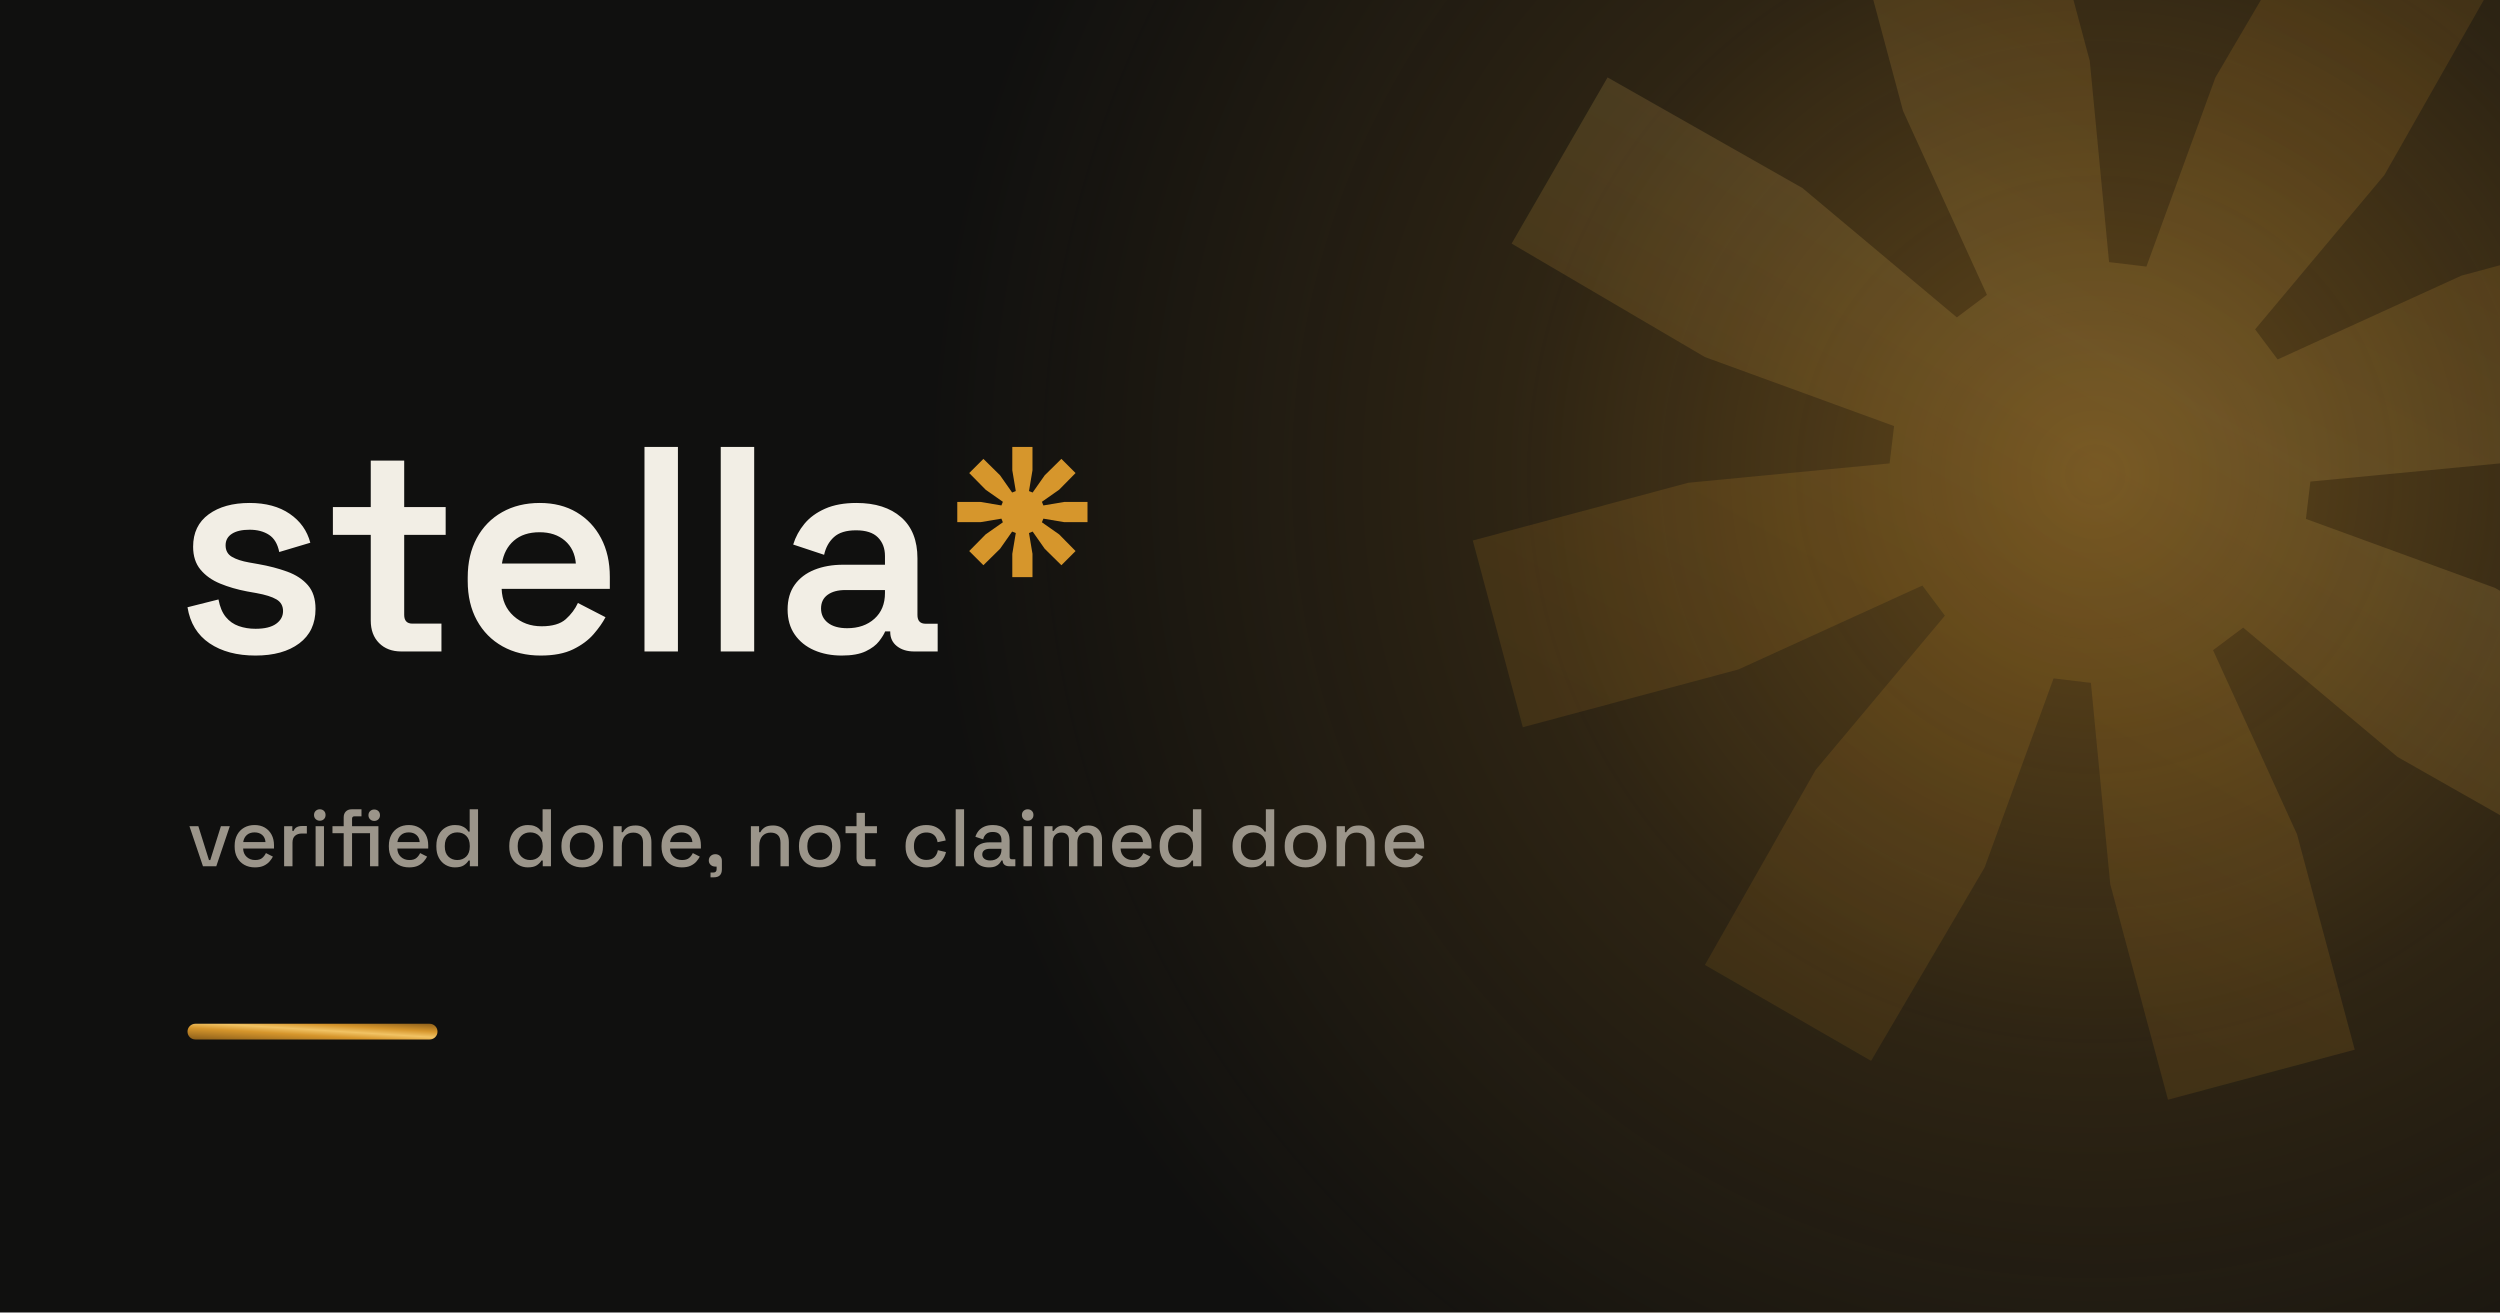
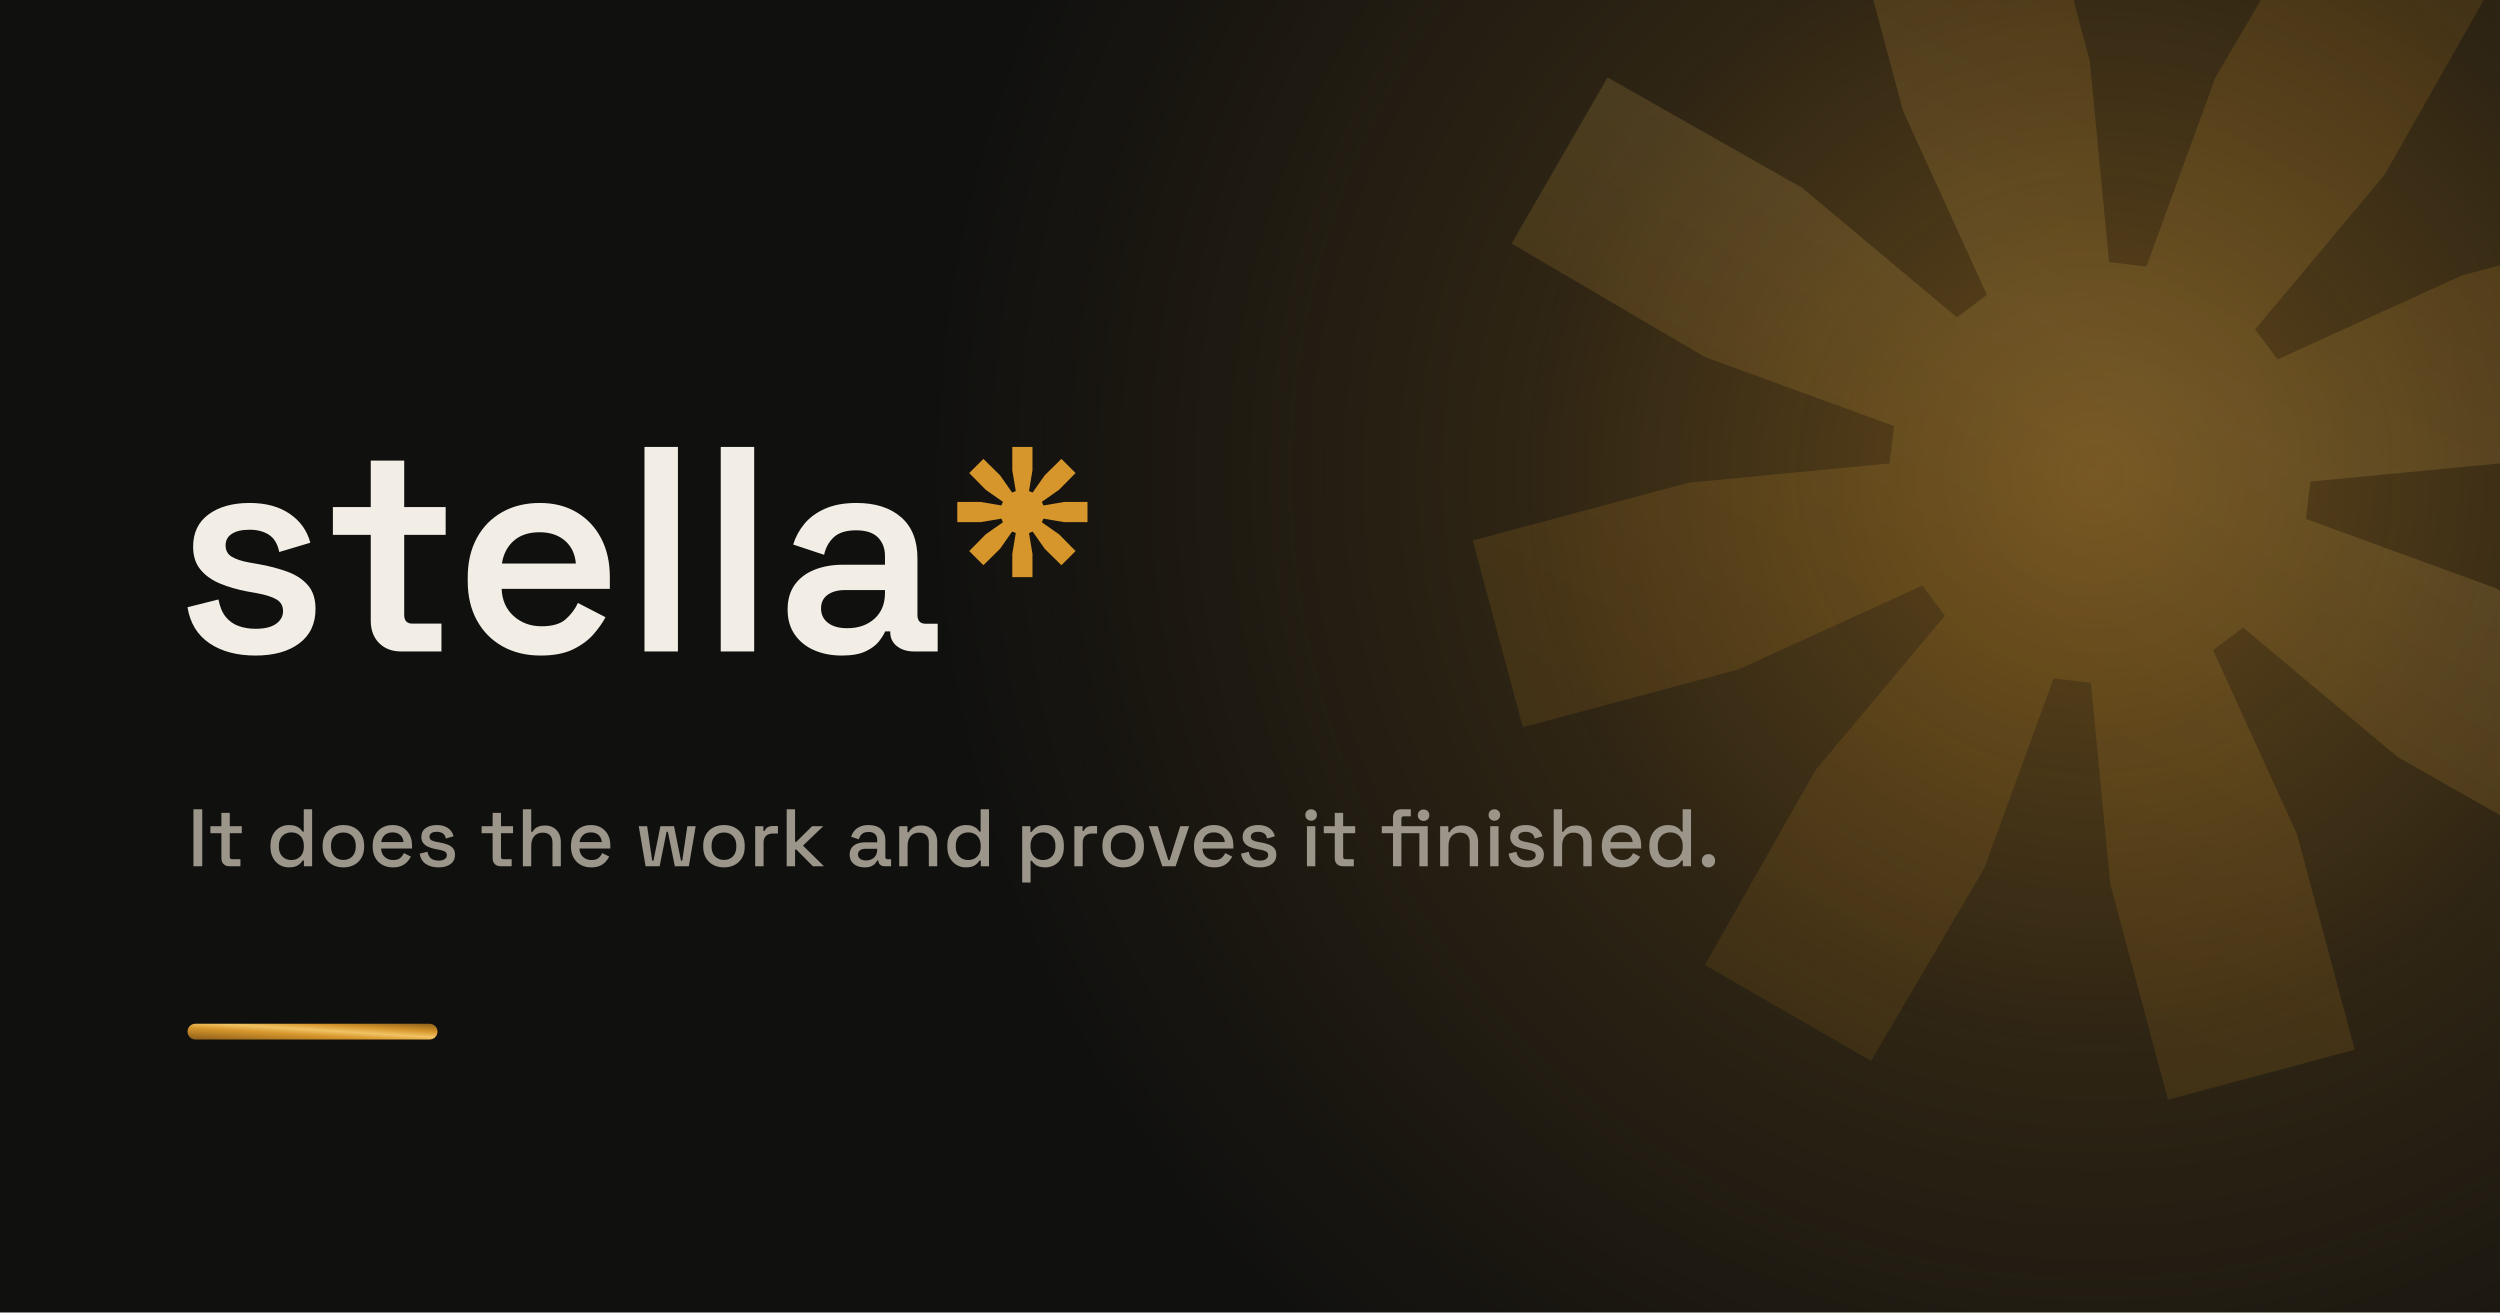
<svg xmlns="http://www.w3.org/2000/svg" width="1200" height="630" viewBox="0 0 1200 630">
  <defs>
    <radialGradient id="g-s79">
      <stop offset="0" stop-color="#D6962C" stop-opacity="0.42" />
      <stop offset="0.5" stop-color="#D6962C" stop-opacity="0.147" />
      <stop offset="1" stop-color="#D6962C" stop-opacity="0" />
    </radialGradient>
    <linearGradient id="sheen-s80" x1="0" y1="1" x2="1" y2="0">
      <stop offset="0" stop-color="#8B5E1A" />
      <stop offset="0.38" stop-color="#D6962C" />
      <stop offset="0.56" stop-color="#F1C364" />
      <stop offset="0.74" stop-color="#D6962C" />
      <stop offset="1" stop-color="#8B5E1A" />
    </linearGradient>
    <linearGradient id="sheen-s81" x1="0" y1="1" x2="1" y2="0">
      <stop offset="0" stop-color="#8B5E1A" />
      <stop offset="0.38" stop-color="#D6962C" />
      <stop offset="0.56" stop-color="#F1C364" />
      <stop offset="0.74" stop-color="#D6962C" />
      <stop offset="1" stop-color="#8B5E1A" />
    </linearGradient>
  </defs>
  <rect width="1200" height="630" fill="#10100F" />
  <circle cx="1008.0" cy="226.8" r="568.6" fill="url(#g-s79)" />
  <g opacity="0.16" transform="translate(1008.00,226.80) rotate(-15) scale(10.19945) translate(-35.225,62.820)">
    <path class="accent" d="M5.885 -58.271V-67.369H16.385L25.772 -65.796L26.43 -67.438L18.669 -72.882L11.267 -80.393L17.652 -86.778L25.163 -79.376L30.607 -71.615L32.249 -72.273L30.676 -81.66V-92.16H39.774V-81.66L38.2 -72.273L39.843 -71.615L45.287 -79.376L52.798 -86.778L59.183 -80.393L51.781 -72.882L44.02 -67.438L44.678 -65.796L54.065 -67.369H64.565V-58.271H54.065L44.678 -59.845L44.02 -58.202L51.781 -52.758L59.183 -45.247L52.798 -38.862L45.287 -46.264L39.843 -54.025L38.2 -53.367L39.774 -43.98V-33.48H30.676V-43.98L32.249 -53.367L30.607 -54.025L25.163 -46.264L17.652 -38.862L11.267 -45.247L18.669 -52.758L26.43 -58.202L25.772 -59.845L16.385 -58.271Z" fill="url(#sheen-s80)" />
  </g>
  <g transform="translate(90.00,214.53) scale(1.06524)">
    <path d="M30.646 94.003Q18.083 94.003 9.909 88.474Q1.735 82.944 0 72.237L13.959 68.725Q14.904 73.748 17.26 76.623Q19.617 79.498 23.096 80.721Q26.575 81.943 30.646 81.943Q36.808 81.943 39.93 79.695Q43.052 77.447 43.052 73.958Q43.052 70.447 40.085 68.697Q37.117 66.948 31.025 65.848L26.924 65.121Q20.216 63.85 14.693 61.569Q9.17 59.288 5.851 55.276Q2.531 51.264 2.531 44.974Q2.531 35.485 9.537 30.365Q16.543 25.245 27.99 25.245Q38.918 25.245 46.055 30.128Q53.193 35.011 55.339 43.164L41.34 47.35Q40.241 41.887 36.716 39.596Q33.191 37.305 27.99 37.305Q22.813 37.305 19.989 39.147Q17.165 40.988 17.165 44.322Q17.165 47.851 20.028 49.526Q22.892 51.201 27.783 52.06L31.884 52.788Q39.119 54.058 44.982 56.208Q50.846 58.357 54.266 62.315Q57.686 66.273 57.686 72.981Q57.686 83.043 50.351 88.523Q43.016 94.003 30.646 94.003Z M96.32 92.16Q90.1 92.16 86.337 88.386Q82.575 84.613 82.575 78.244V39.629H65.513V27.088H82.575V6.168H97.644V27.088H116.332V39.629H97.644V75.67Q97.644 79.62 101.376 79.62H114.43V92.16Z M159.134 94.003Q149.368 94.003 141.953 89.856Q134.537 85.709 130.401 78.15Q126.266 70.591 126.266 60.414V58.834Q126.266 48.634 130.347 41.087Q134.429 33.54 141.767 29.392Q149.105 25.245 158.755 25.245Q168.251 25.245 175.326 29.432Q182.401 33.619 186.351 41.097Q190.301 48.575 190.301 58.535V63.943H141.551Q141.838 71.579 146.957 76.195Q152.077 80.811 159.568 80.811Q166.892 80.811 170.471 77.599Q174.051 74.386 175.923 70.308L188.355 76.727Q186.489 80.311 183 84.349Q179.511 88.388 173.764 91.196Q168.018 94.003 159.134 94.003ZM141.683 52.535H174.992Q174.465 46.044 170.07 42.241Q165.674 38.437 158.647 38.437Q151.425 38.437 147.061 42.241Q142.697 46.044 141.683 52.535Z M205.918 92.16V0H220.987V92.16Z M240.281 92.16V0H255.349V92.16Z M294.803 94.003Q287.872 94.003 282.354 91.591Q276.835 89.178 273.621 84.539Q270.407 79.899 270.407 73.254Q270.407 66.586 273.621 62.101Q276.835 57.616 282.505 55.347Q288.174 53.078 295.409 53.078H314.282V49.138Q314.282 43.977 311.109 40.773Q307.936 37.568 301.225 37.568Q294.645 37.568 291.283 40.629Q287.921 43.691 286.861 48.605L272.925 43.977Q274.505 38.859 277.983 34.642Q281.46 30.426 287.284 27.836Q293.108 25.245 301.442 25.245Q314.206 25.245 321.561 31.673Q328.916 38.102 328.916 50.184V75.716Q328.916 79.666 332.602 79.666H338.03V92.16H327.431Q322.698 92.16 319.677 89.779Q316.655 87.397 316.655 83.401V83.132H314.361Q313.627 84.942 311.634 87.544Q309.641 90.146 305.622 92.074Q301.603 94.003 294.803 94.003ZM297.285 81.68Q304.816 81.68 309.549 77.404Q314.282 73.129 314.282 65.848V64.486H296.41Q291.41 64.486 288.443 66.633Q285.476 68.781 285.476 72.796Q285.476 76.812 288.574 79.246Q291.673 81.68 297.285 81.68Z" fill="#F2EEE5" />
    <path d="M346.864 33.889V24.791H357.364L366.751 26.364L367.409 24.722L359.648 19.278L352.245 11.767L358.631 5.381L366.142 12.784L371.586 20.545L373.228 19.887L371.655 10.5V0H380.753V10.5L379.179 19.887L380.822 20.545L386.266 12.784L393.777 5.381L400.162 11.767L392.76 19.278L384.998 24.722L385.657 26.364L395.044 24.791H405.544V33.889H395.044L385.657 32.315L384.998 33.958L392.76 39.402L400.162 46.913L393.777 53.298L386.266 45.896L380.822 38.135L379.179 38.793L380.753 48.18V58.68H371.655V48.18L373.228 38.793L371.586 38.135L366.142 45.896L358.631 53.298L352.245 46.913L359.648 39.402L367.409 33.958L366.751 32.315L357.364 33.889Z" fill="#D6962C" />
  </g>
-   <path d="M97.425 415.8 90.926 396.563H95.203L100.31 412.835H100.931L106.038 396.563H110.315L103.816 415.8Z M122.365 416.347Q119.461 416.347 117.268 415.116Q115.075 413.886 113.851 411.647Q112.627 409.408 112.627 406.416V405.947Q112.627 402.941 113.838 400.709Q115.049 398.477 117.216 397.246Q119.383 396.016 122.219 396.016Q125.002 396.016 127.09 397.231Q129.179 398.446 130.351 400.637Q131.523 402.828 131.523 405.769V407.299H116.698Q116.789 409.837 118.421 411.327Q120.053 412.816 122.467 412.816Q124.742 412.816 125.889 411.808Q127.037 410.8 127.64 409.474L130.993 411.173Q130.433 412.285 129.398 413.49Q128.363 414.695 126.671 415.521Q124.98 416.347 122.365 416.347ZM116.737 404.201H127.439Q127.283 402.029 125.866 400.788Q124.449 399.547 122.193 399.547Q119.9 399.547 118.483 400.788Q117.065 402.029 116.737 404.201Z M136.376 415.8V396.563H140.317V398.819H140.938Q141.409 397.606 142.432 397.045Q143.456 396.485 144.989 396.485H147.291V400.094H144.842Q142.872 400.094 141.633 401.165Q140.395 402.236 140.395 404.484V415.8Z M151.492 415.8V396.563H155.511V415.8ZM153.502 393.942Q152.338 393.942 151.536 393.178Q150.734 392.415 150.734 391.2Q150.734 389.972 151.536 389.215Q152.338 388.458 153.502 388.458Q154.705 388.458 155.487 389.215Q156.269 389.972 156.269 391.2Q156.269 392.415 155.487 393.178Q154.705 393.942 153.502 393.942Z M164.968 415.8V399.942H159.581V396.563H164.968V392.341Q164.968 390.554 166.009 389.506Q167.05 388.458 168.827 388.458H173.514V391.837H170.108Q168.987 391.837 168.987 393.009V396.563H177.619V399.942H168.987V415.8ZM177.619 415.8V396.563H181.639V415.8ZM179.629 394.044Q178.465 394.044 177.663 393.28Q176.862 392.516 176.862 391.302Q176.862 390.073 177.663 389.316Q178.465 388.56 179.629 388.56Q180.832 388.56 181.614 389.316Q182.396 390.073 182.396 391.302Q182.396 392.516 181.614 393.28Q180.832 394.044 179.629 394.044Z M196.384 416.347Q193.48 416.347 191.286 415.116Q189.093 413.886 187.87 411.647Q186.646 409.408 186.646 406.416V405.947Q186.646 402.941 187.857 400.709Q189.068 398.477 191.235 397.246Q193.402 396.016 196.237 396.016Q199.02 396.016 201.109 397.231Q203.198 398.446 204.37 400.637Q205.541 402.828 205.541 405.769V407.299H190.716Q190.808 409.837 192.44 411.327Q194.071 412.816 196.485 412.816Q198.761 412.816 199.908 411.808Q201.055 410.8 201.659 409.474L205.012 411.173Q204.452 412.285 203.417 413.49Q202.381 414.695 200.69 415.521Q198.999 416.347 196.384 416.347ZM190.755 404.201H201.458Q201.301 402.029 199.885 400.788Q198.468 399.547 196.212 399.547Q193.919 399.547 192.501 400.788Q191.083 402.029 190.755 404.201Z M218.343 416.347Q215.957 416.347 213.925 415.181Q211.893 414.015 210.675 411.795Q209.457 409.576 209.457 406.467V405.896Q209.457 402.787 210.668 400.568Q211.879 398.348 213.905 397.182Q215.931 396.016 218.343 396.016Q220.224 396.016 221.504 396.481Q222.784 396.946 223.588 397.66Q224.392 398.373 224.823 399.172H225.444V388.458H229.464V415.8H225.523V413.06H224.901Q224.183 414.318 222.673 415.332Q221.163 416.347 218.343 416.347ZM219.5 412.816Q222.107 412.816 223.801 411.139Q225.495 409.462 225.495 406.363V406Q225.495 402.9 223.814 401.224Q222.132 399.547 219.5 399.547Q216.906 399.547 215.205 401.224Q213.504 402.9 213.504 406V406.363Q213.504 409.462 215.205 411.139Q216.906 412.816 219.5 412.816Z M253.341 416.347Q250.955 416.347 248.922 415.181Q246.89 414.015 245.673 411.795Q244.455 409.576 244.455 406.467V405.896Q244.455 402.787 245.666 400.568Q246.877 398.348 248.903 397.182Q250.929 396.016 253.341 396.016Q255.222 396.016 256.502 396.481Q257.782 396.946 258.586 397.66Q259.389 398.373 259.821 399.172H260.442V388.458H264.461V415.8H260.52V413.06H259.899Q259.181 414.318 257.671 415.332Q256.161 416.347 253.341 416.347ZM254.497 412.816Q257.105 412.816 258.799 411.139Q260.493 409.462 260.493 406.363V406Q260.493 402.9 258.811 401.224Q257.13 399.547 254.497 399.547Q251.904 399.547 250.203 401.224Q248.502 402.9 248.502 406V406.363Q248.502 409.462 250.203 411.139Q251.904 412.816 254.497 412.816Z M279.457 416.347Q276.566 416.347 274.309 415.155Q272.053 413.962 270.773 411.743Q269.492 409.523 269.492 406.467V405.896Q269.492 402.84 270.773 400.62Q272.053 398.401 274.309 397.208Q276.566 396.016 279.457 396.016Q282.347 396.016 284.604 397.208Q286.86 398.401 288.141 400.62Q289.421 402.84 289.421 405.896V406.467Q289.421 409.523 288.141 411.743Q286.86 413.962 284.604 415.155Q282.347 416.347 279.457 416.347ZM279.457 412.765Q282.105 412.765 283.753 411.068Q285.402 409.371 285.402 406.363V406Q285.402 402.992 283.766 401.295Q282.13 399.598 279.457 399.598Q276.822 399.598 275.167 401.295Q273.512 402.992 273.512 406V406.363Q273.512 409.371 275.167 411.068Q276.822 412.765 279.457 412.765Z M294.452 415.8V396.563H298.393V399.444H299.014Q299.565 398.25 300.963 397.237Q302.361 396.223 305.129 396.223Q307.326 396.223 309.032 397.197Q310.738 398.17 311.709 399.959Q312.681 401.748 312.681 404.238V415.8H308.662V404.547Q308.662 402.031 307.417 400.842Q306.172 399.653 303.961 399.653Q301.463 399.653 299.967 401.307Q298.471 402.961 298.471 406.08V415.8Z M327.274 416.347Q324.37 416.347 322.177 415.116Q319.983 413.886 318.76 411.647Q317.536 409.408 317.536 406.416V405.947Q317.536 402.941 318.747 400.709Q319.958 398.477 322.125 397.246Q324.292 396.016 327.127 396.016Q329.91 396.016 331.999 397.231Q334.088 398.446 335.26 400.637Q336.431 402.828 336.431 405.769V407.299H321.606Q321.698 409.837 323.33 411.327Q324.962 412.816 327.375 412.816Q329.651 412.816 330.798 411.808Q331.945 410.8 332.549 409.474L335.902 411.173Q335.342 412.285 334.307 413.49Q333.272 414.695 331.58 415.521Q329.889 416.347 327.274 416.347ZM321.645 404.201H332.348Q332.191 402.029 330.775 400.788Q329.358 399.547 327.102 399.547Q324.809 399.547 323.391 400.788Q321.973 402.029 321.645 404.201Z M341.048 421.118V418.817H342.367Q343.972 418.817 343.972 417.212V415.962H343.363Q342.019 415.962 341.121 415.141Q340.222 414.32 340.222 413.052Q340.222 411.708 341.121 410.862Q342.019 410.015 343.363 410.015Q344.732 410.015 345.617 410.888Q346.503 411.761 346.503 413.181V417.235Q346.503 421.118 342.634 421.118Z M360.424 415.8V396.563H364.365V399.444H364.986Q365.537 398.25 366.935 397.237Q368.334 396.223 371.101 396.223Q373.298 396.223 375.004 397.197Q376.71 398.17 377.682 399.959Q378.653 401.748 378.653 404.238V415.8H374.634V404.547Q374.634 402.031 373.389 400.842Q372.144 399.653 369.933 399.653Q367.435 399.653 365.939 401.307Q364.443 402.961 364.443 406.08V415.8Z M393.473 416.347Q390.582 416.347 388.326 415.155Q386.069 413.962 384.789 411.743Q383.509 409.523 383.509 406.467V405.896Q383.509 402.84 384.789 400.62Q386.069 398.401 388.326 397.208Q390.582 396.016 393.473 396.016Q396.363 396.016 398.62 397.208Q400.877 398.401 402.157 400.62Q403.437 402.84 403.437 405.896V406.467Q403.437 409.523 402.157 411.743Q400.877 413.962 398.62 415.155Q396.363 416.347 393.473 416.347ZM393.473 412.765Q396.121 412.765 397.769 411.068Q399.418 409.371 399.418 406.363V406Q399.418 402.992 397.782 401.295Q396.146 399.598 393.473 399.598Q390.838 399.598 389.183 401.295Q387.528 402.992 387.528 406V406.363Q387.528 409.371 389.183 411.068Q390.838 412.765 393.473 412.765Z M414.995 415.8Q413.218 415.8 412.177 414.752Q411.136 413.704 411.136 411.917V399.942H405.855V396.563H411.136V390.165H415.155V396.563H420.932V399.942H415.155V411.249Q415.155 412.421 416.276 412.421H420.272V415.8Z M444.565 416.347Q441.767 416.347 439.523 415.168Q437.279 413.99 435.978 411.763Q434.677 409.537 434.677 406.428V405.935Q434.677 402.813 435.978 400.593Q437.279 398.373 439.523 397.195Q441.767 396.016 444.565 396.016Q447.325 396.016 449.283 397.013Q451.241 398.01 452.416 399.696Q453.592 401.381 453.942 403.42L450.037 404.244Q449.868 402.949 449.239 401.896Q448.61 400.842 447.47 400.22Q446.331 399.598 444.641 399.598Q442.952 399.598 441.603 400.352Q440.255 401.106 439.476 402.539Q438.696 403.973 438.696 406V406.363Q438.696 408.39 439.476 409.824Q440.255 411.257 441.603 412.011Q442.952 412.765 444.641 412.765Q447.182 412.765 448.505 411.449Q449.828 410.132 450.168 408.093L454.072 408.994Q453.619 410.982 452.43 412.667Q451.241 414.353 449.283 415.35Q447.325 416.347 444.565 416.347Z M458.738 415.8V388.458H462.757V415.8Z M474.684 416.347Q472.642 416.347 471.008 415.638Q469.374 414.929 468.424 413.563Q467.474 412.197 467.474 410.246Q467.474 408.281 468.424 406.968Q469.374 405.654 471.039 404.991Q472.704 404.328 474.809 404.328H480.696V403.084Q480.696 401.389 479.672 400.366Q478.649 399.344 476.542 399.344Q474.473 399.344 473.377 400.321Q472.28 401.297 471.925 402.885L468.187 401.662Q468.655 400.11 469.684 398.838Q470.712 397.567 472.43 396.791Q474.147 396.016 476.592 396.016Q480.338 396.016 482.476 397.916Q484.613 399.817 484.613 403.354V411.277Q484.613 412.449 485.707 412.449H487.365V415.8H484.358Q482.994 415.8 482.139 415.09Q481.284 414.38 481.284 413.181V413.06H480.664Q480.385 413.665 479.749 414.448Q479.114 415.23 477.901 415.788Q476.688 416.347 474.684 416.347ZM475.298 413.019Q477.696 413.019 479.196 411.634Q480.696 410.25 480.696 407.843V407.426H475.052Q473.452 407.426 472.473 408.114Q471.493 408.802 471.493 410.13Q471.493 411.458 472.512 412.239Q473.53 413.019 475.298 413.019Z M491.275 415.8V396.563H495.294V415.8ZM493.285 393.942Q492.121 393.942 491.319 393.178Q490.517 392.415 490.517 391.2Q490.517 389.972 491.319 389.215Q492.121 388.458 493.285 388.458Q494.488 388.458 495.27 389.215Q496.052 389.972 496.052 391.2Q496.052 392.415 495.27 393.178Q494.488 393.942 493.285 393.942Z M501.274 415.8V396.563H505.216V398.809H505.837Q506.372 397.805 507.585 397.014Q508.797 396.223 510.875 396.223Q513.028 396.223 514.339 397.113Q515.651 398.002 516.301 399.36H516.922Q517.586 398.028 518.865 397.125Q520.144 396.223 522.48 396.223Q524.332 396.223 525.789 396.998Q527.247 397.774 528.106 399.276Q528.964 400.778 528.964 402.971V415.8H524.945V403.281Q524.945 401.529 523.981 400.578Q523.017 399.627 521.273 399.627Q519.389 399.627 518.259 400.838Q517.129 402.049 517.129 404.328V415.8H513.11V403.281Q513.11 401.529 512.146 400.578Q511.182 399.627 509.438 399.627Q507.553 399.627 506.424 400.838Q505.294 402.049 505.294 404.328V415.8Z M543.549 416.347Q540.645 416.347 538.452 415.116Q536.259 413.886 535.035 411.647Q533.811 409.408 533.811 406.416V405.947Q533.811 402.941 535.022 400.709Q536.233 398.477 538.4 397.246Q540.567 396.016 543.403 396.016Q546.186 396.016 548.274 397.231Q550.363 398.446 551.535 400.637Q552.707 402.828 552.707 405.769V407.299H537.882Q537.973 409.837 539.605 411.327Q541.237 412.816 543.651 412.816Q545.926 412.816 547.073 411.808Q548.221 410.8 548.824 409.474L552.177 411.173Q551.617 412.285 550.582 413.49Q549.547 414.695 547.855 415.521Q546.164 416.347 543.549 416.347ZM537.921 404.201H548.623Q548.467 402.029 547.05 400.788Q545.633 399.547 543.377 399.547Q541.084 399.547 539.667 400.788Q538.249 402.029 537.921 404.201Z M565.509 416.347Q563.122 416.347 561.09 415.181Q559.058 414.015 557.84 411.795Q556.622 409.576 556.622 406.467V405.896Q556.622 402.787 557.833 400.568Q559.044 398.348 561.07 397.182Q563.097 396.016 565.509 396.016Q567.389 396.016 568.67 396.481Q569.95 396.946 570.753 397.66Q571.557 398.373 571.989 399.172H572.61V388.458H576.629V415.8H572.688V413.06H572.067Q571.348 414.318 569.838 415.332Q568.329 416.347 565.509 416.347ZM566.665 412.816Q569.272 412.816 570.966 411.139Q572.66 409.462 572.66 406.363V406Q572.66 402.9 570.979 401.224Q569.297 399.547 566.665 399.547Q564.071 399.547 562.37 401.224Q560.669 402.9 560.669 406V406.363Q560.669 409.462 562.37 411.139Q564.071 412.816 566.665 412.816Z M600.506 416.347Q598.12 416.347 596.088 415.181Q594.056 414.015 592.838 411.795Q591.62 409.576 591.62 406.467V405.896Q591.62 402.787 592.831 400.568Q594.042 398.348 596.068 397.182Q598.094 396.016 600.506 396.016Q602.387 396.016 603.667 396.481Q604.947 396.946 605.751 397.66Q606.555 398.373 606.986 399.172H607.607V388.458H611.627V415.8H607.686V413.06H607.065Q606.346 414.318 604.836 415.332Q603.326 416.347 600.506 416.347ZM601.663 412.816Q604.27 412.816 605.964 411.139Q607.658 409.462 607.658 406.363V406Q607.658 402.9 605.977 401.224Q604.295 399.547 601.663 399.547Q599.069 399.547 597.368 401.224Q595.667 402.9 595.667 406V406.363Q595.667 409.462 597.368 411.139Q599.069 412.816 601.663 412.816Z M626.622 416.347Q623.731 416.347 621.475 415.155Q619.218 413.962 617.938 411.743Q616.658 409.523 616.658 406.467V405.896Q616.658 402.84 617.938 400.62Q619.218 398.401 621.475 397.208Q623.731 396.016 626.622 396.016Q629.512 396.016 631.769 397.208Q634.026 398.401 635.306 400.62Q636.586 402.84 636.586 405.896V406.467Q636.586 409.523 635.306 411.743Q634.026 413.962 631.769 415.155Q629.512 416.347 626.622 416.347ZM626.622 412.765Q629.27 412.765 630.918 411.068Q632.567 409.371 632.567 406.363V406Q632.567 402.992 630.931 401.295Q629.296 399.598 626.622 399.598Q623.987 399.598 622.332 401.295Q620.677 402.992 620.677 406V406.363Q620.677 409.371 622.332 411.068Q623.987 412.765 626.622 412.765Z M641.617 415.8V396.563H645.558V399.444H646.179Q646.73 398.25 648.128 397.237Q649.527 396.223 652.294 396.223Q654.491 396.223 656.197 397.197Q657.903 398.17 658.875 399.959Q659.846 401.748 659.846 404.238V415.8H655.827V404.547Q655.827 402.031 654.582 400.842Q653.337 399.653 651.126 399.653Q648.628 399.653 647.132 401.307Q645.636 402.961 645.636 406.08V415.8Z M674.439 416.347Q671.535 416.347 669.342 415.116Q667.149 413.886 665.925 411.647Q664.701 409.408 664.701 406.416V405.947Q664.701 402.941 665.912 400.709Q667.123 398.477 669.29 397.246Q671.457 396.016 674.293 396.016Q677.076 396.016 679.164 397.231Q681.253 398.446 682.425 400.637Q683.597 402.828 683.597 405.769V407.299H668.772Q668.863 409.837 670.495 411.327Q672.127 412.816 674.541 412.816Q676.816 412.816 677.963 411.808Q679.111 410.8 679.714 409.474L683.068 411.173Q682.507 412.285 681.472 413.49Q680.437 414.695 678.746 415.521Q677.054 416.347 674.439 416.347ZM668.811 404.201H679.513Q679.357 402.029 677.94 400.788Q676.523 399.547 674.267 399.547Q671.974 399.547 670.557 400.788Q669.139 402.029 668.811 404.201Z" fill="#9B958A" />
+   <path d="M92.851 415.8V388.458H97.078V415.8Z M110.132 415.8Q108.354 415.8 107.313 414.752Q106.272 413.704 106.272 411.917V399.942H100.991V396.563H106.272V390.165H110.292V396.563H116.069V399.942H110.292V411.249Q110.292 412.421 111.413 412.421H115.409V415.8Z M138.7 416.347Q136.313 416.347 134.281 415.181Q132.249 414.015 131.032 411.795Q129.814 409.576 129.814 406.467V405.896Q129.814 402.787 131.025 400.568Q132.236 398.348 134.262 397.182Q136.288 396.016 138.7 396.016Q140.581 396.016 141.861 396.481Q143.141 396.946 143.945 397.66Q144.748 398.373 145.18 399.172H145.801V388.458H149.82V415.8H145.879V413.06H145.258Q144.539 414.318 143.03 415.332Q141.52 416.347 138.7 416.347ZM139.856 412.816Q142.463 412.816 144.158 411.139Q145.852 409.462 145.852 406.363V406Q145.852 402.9 144.17 401.224Q142.489 399.547 139.856 399.547Q137.263 399.547 135.562 401.224Q133.861 402.9 133.861 406V406.363Q133.861 409.462 135.562 411.139Q137.263 412.816 139.856 412.816Z M164.816 416.347Q161.925 416.347 159.668 415.155Q157.412 413.962 156.131 411.743Q154.851 409.523 154.851 406.467V405.896Q154.851 402.84 156.131 400.62Q157.412 398.401 159.668 397.208Q161.925 396.016 164.816 396.016Q167.706 396.016 169.963 397.208Q172.219 398.401 173.5 400.62Q174.78 402.84 174.78 405.896V406.467Q174.78 409.523 173.5 411.743Q172.219 413.962 169.963 415.155Q167.706 416.347 164.816 416.347ZM164.816 412.765Q167.464 412.765 169.112 411.068Q170.76 409.371 170.76 406.363V406Q170.76 402.992 169.125 401.295Q167.489 399.598 164.816 399.598Q162.181 399.598 160.526 401.295Q158.871 402.992 158.871 406V406.363Q158.871 409.371 160.526 411.068Q162.181 412.765 164.816 412.765Z M188.611 416.347Q185.707 416.347 183.514 415.116Q181.32 413.886 180.097 411.647Q178.873 409.408 178.873 406.416V405.947Q178.873 402.941 180.084 400.709Q181.295 398.477 183.462 397.246Q185.629 396.016 188.464 396.016Q191.247 396.016 193.336 397.231Q195.425 398.446 196.597 400.637Q197.768 402.828 197.768 405.769V407.299H182.943Q183.035 409.837 184.667 411.327Q186.299 412.816 188.712 412.816Q190.988 412.816 192.135 411.808Q193.282 410.8 193.886 409.474L197.239 411.173Q196.679 412.285 195.644 413.49Q194.609 414.695 192.917 415.521Q191.226 416.347 188.611 416.347ZM182.982 404.201H193.685Q193.528 402.029 192.112 400.788Q190.695 399.547 188.439 399.547Q186.146 399.547 184.728 400.788Q183.31 402.029 182.982 404.201Z M210.49 416.347Q206.825 416.347 204.396 414.706Q201.967 413.066 201.446 409.759L205.198 408.847Q205.485 410.46 206.239 411.385Q206.993 412.31 208.1 412.703Q209.207 413.097 210.49 413.097Q212.428 413.097 213.46 412.369Q214.492 411.64 214.492 410.468Q214.492 409.283 213.513 408.733Q212.533 408.183 210.637 407.843L209.297 407.607Q207.348 407.244 205.75 406.574Q204.153 405.904 203.199 404.734Q202.245 403.564 202.245 401.746Q202.245 399.006 204.292 397.511Q206.34 396.016 209.695 396.016Q212.937 396.016 215.024 397.468Q217.111 398.92 217.72 401.414L213.984 402.492Q213.644 400.735 212.51 400Q211.375 399.266 209.695 399.266Q208.03 399.266 207.096 399.87Q206.163 400.475 206.163 401.594Q206.163 402.75 207.08 403.295Q207.998 403.84 209.572 404.115L210.912 404.351Q213.018 404.715 214.72 405.346Q216.422 405.976 217.416 407.134Q218.41 408.291 218.41 410.24Q218.41 413.163 216.264 414.755Q214.119 416.347 210.49 416.347Z M240.319 415.8Q238.541 415.8 237.5 414.752Q236.459 413.704 236.459 411.917V399.942H231.178V396.563H236.459V390.165H240.479V396.563H246.256V399.942H240.479V411.249Q240.479 412.421 241.6 412.421H245.596V415.8Z M250.978 415.8V388.458H254.997V399.274H255.618Q255.986 398.539 256.711 397.839Q257.437 397.139 258.632 396.688Q259.827 396.237 261.655 396.237Q263.852 396.237 265.558 397.21Q267.264 398.184 268.236 399.966Q269.207 401.748 269.207 404.238V415.8H265.188V404.547Q265.188 402.031 263.943 400.849Q262.698 399.666 260.487 399.666Q257.989 399.666 256.493 401.314Q254.997 402.961 254.997 406.08V415.8Z M283.8 416.347Q280.896 416.347 278.703 415.116Q276.51 413.886 275.286 411.647Q274.062 409.408 274.062 406.416V405.947Q274.062 402.941 275.273 400.709Q276.484 398.477 278.651 397.246Q280.818 396.016 283.654 396.016Q286.437 396.016 288.525 397.231Q290.614 398.446 291.786 400.637Q292.958 402.828 292.958 405.769V407.299H278.133Q278.224 409.837 279.856 411.327Q281.488 412.816 283.902 412.816Q286.177 412.816 287.324 411.808Q288.472 410.8 289.075 409.474L292.428 411.173Q291.868 412.285 290.833 413.49Q289.798 414.695 288.106 415.521Q286.415 416.347 283.8 416.347ZM278.172 404.201H288.874Q288.718 402.029 287.301 400.788Q285.884 399.547 283.628 399.547Q281.335 399.547 279.918 400.788Q278.5 402.029 278.172 404.201Z M309.88 415.8 306.599 396.563H310.621L313.05 413.095H313.671L317.005 396.563H323.528L326.862 413.095H327.483L329.912 396.563H333.934L330.653 415.8H323.911L320.577 399.268H319.956L316.622 415.8Z M347.499 416.347Q344.609 416.347 342.352 415.155Q340.095 413.962 338.815 411.743Q337.535 409.523 337.535 406.467V405.896Q337.535 402.84 338.815 400.62Q340.095 398.401 342.352 397.208Q344.609 396.016 347.499 396.016Q350.39 396.016 352.646 397.208Q354.903 398.401 356.183 400.62Q357.463 402.84 357.463 405.896V406.467Q357.463 409.523 356.183 411.743Q354.903 413.962 352.646 415.155Q350.39 416.347 347.499 416.347ZM347.499 412.765Q350.147 412.765 351.796 411.068Q353.444 409.371 353.444 406.363V406Q353.444 402.992 351.808 401.295Q350.173 399.598 347.499 399.598Q344.865 399.598 343.209 401.295Q341.554 402.992 341.554 406V406.363Q341.554 409.371 343.209 411.068Q344.865 412.765 347.499 412.765Z M362.494 415.8V396.563H366.435V398.819H367.057Q367.527 397.606 368.551 397.045Q369.574 396.485 371.107 396.485H373.41V400.094H370.961Q368.99 400.094 367.752 401.165Q366.514 402.236 366.514 404.484V415.8Z M377.61 415.8V388.458H381.63V404.053H382.251L389.819 396.563H395.186L385.434 405.896L395.498 415.8H390.196L382.251 407.804H381.63V415.8Z M415.04 416.347Q412.997 416.347 411.363 415.638Q409.73 414.929 408.779 413.563Q407.829 412.197 407.829 410.246Q407.829 408.281 408.779 406.968Q409.73 405.654 411.394 404.991Q413.059 404.328 415.165 404.328H421.051V403.084Q421.051 401.389 420.028 400.366Q419.004 399.344 416.897 399.344Q414.829 399.344 413.732 400.321Q412.636 401.297 412.28 402.885L408.542 401.662Q409.011 400.11 410.039 398.838Q411.067 397.567 412.785 396.791Q414.503 396.016 416.948 396.016Q420.694 396.016 422.831 397.916Q424.969 399.817 424.969 403.354V411.277Q424.969 412.449 426.062 412.449H427.721V415.8H424.713Q423.35 415.8 422.494 415.09Q421.639 414.38 421.639 413.181V413.06H421.02Q420.741 413.665 420.105 414.448Q419.469 415.23 418.256 415.788Q417.044 416.347 415.04 416.347ZM415.653 413.019Q418.051 413.019 419.551 411.634Q421.051 410.25 421.051 407.843V407.426H415.407Q413.807 407.426 412.828 408.114Q411.849 408.802 411.849 410.13Q411.849 411.458 412.867 412.239Q413.886 413.019 415.653 413.019Z M431.63 415.8V396.563H435.572V399.444H436.193Q436.743 398.25 438.142 397.237Q439.54 396.223 442.308 396.223Q444.505 396.223 446.211 397.197Q447.917 398.17 448.888 399.959Q449.86 401.748 449.86 404.238V415.8H445.84V404.547Q445.84 402.031 444.595 400.842Q443.35 399.653 441.14 399.653Q438.642 399.653 437.146 401.307Q435.65 402.961 435.65 406.08V415.8Z M463.601 416.347Q461.215 416.347 459.182 415.181Q457.15 414.015 455.933 411.795Q454.715 409.576 454.715 406.467V405.896Q454.715 402.787 455.926 400.568Q457.137 398.348 459.163 397.182Q461.189 396.016 463.601 396.016Q465.482 396.016 466.762 396.481Q468.042 396.946 468.846 397.66Q469.649 398.373 470.081 399.172H470.702V388.458H474.721V415.8H470.78V413.06H470.159Q469.441 414.318 467.931 415.332Q466.421 416.347 463.601 416.347ZM464.757 412.816Q467.364 412.816 469.059 411.139Q470.753 409.462 470.753 406.363V406Q470.753 402.9 469.071 401.224Q467.39 399.547 464.757 399.547Q462.164 399.547 460.463 401.224Q458.762 402.9 458.762 406V406.363Q458.762 409.462 460.463 411.139Q462.164 412.816 464.757 412.816Z M490.65 423.612V396.563H494.591V399.303H495.212Q495.931 398.02 497.453 397.018Q498.976 396.016 501.771 396.016Q504.182 396.016 506.202 397.182Q508.221 398.348 509.439 400.561Q510.657 402.773 510.657 405.896V406.467Q510.657 409.576 509.446 411.795Q508.235 414.015 506.216 415.181Q504.196 416.347 501.771 416.347Q499.903 416.347 498.616 415.882Q497.329 415.417 496.538 414.684Q495.748 413.951 495.291 413.191H494.669V423.612ZM500.614 412.816Q503.247 412.816 504.928 411.139Q506.61 409.462 506.61 406.363V406Q506.61 402.9 504.916 401.224Q503.222 399.547 500.614 399.547Q498.021 399.547 496.32 401.224Q494.619 402.9 494.619 406V406.363Q494.619 409.462 496.32 411.139Q498.021 412.816 500.614 412.816Z M515.688 415.8V396.563H519.629V398.819H520.25Q520.721 397.606 521.744 397.045Q522.767 396.485 524.3 396.485H526.603V400.094H524.154Q522.183 400.094 520.945 401.165Q519.707 402.236 519.707 404.484V415.8Z M539.128 416.347Q536.237 416.347 533.98 415.155Q531.724 413.962 530.443 411.743Q529.163 409.523 529.163 406.467V405.896Q529.163 402.84 530.443 400.62Q531.724 398.401 533.98 397.208Q536.237 396.016 539.128 396.016Q542.018 396.016 544.275 397.208Q546.531 398.401 547.812 400.62Q549.092 402.84 549.092 405.896V406.467Q549.092 409.523 547.812 411.743Q546.531 413.962 544.275 415.155Q542.018 416.347 539.128 416.347ZM539.128 412.765Q541.776 412.765 543.424 411.068Q545.072 409.371 545.072 406.363V406Q545.072 402.992 543.437 401.295Q541.801 399.598 539.128 399.598Q536.493 399.598 534.838 401.295Q533.183 402.992 533.183 406V406.363Q533.183 409.371 534.838 411.068Q536.493 412.765 539.128 412.765Z M557.904 415.8 551.404 396.563H555.681L560.788 412.835H561.409L566.516 396.563H570.793L564.294 415.8Z M582.843 416.347Q579.939 416.347 577.746 415.116Q575.553 413.886 574.329 411.647Q573.106 409.408 573.106 406.416V405.947Q573.106 402.941 574.317 400.709Q575.528 398.477 577.694 397.246Q579.861 396.016 582.697 396.016Q585.48 396.016 587.569 397.231Q589.657 398.446 590.829 400.637Q592.001 402.828 592.001 405.769V407.299H577.176Q577.268 409.837 578.899 411.327Q580.531 412.816 582.945 412.816Q585.22 412.816 586.368 411.808Q587.515 410.8 588.118 409.474L591.472 411.173Q590.911 412.285 589.876 413.49Q588.841 414.695 587.15 415.521Q585.459 416.347 582.843 416.347ZM577.215 404.201H587.917Q587.761 402.029 586.344 400.788Q584.927 399.547 582.672 399.547Q580.379 399.547 578.961 400.788Q577.543 402.029 577.215 404.201Z M604.723 416.347Q601.057 416.347 598.629 414.706Q596.2 413.066 595.679 409.759L599.43 408.847Q599.717 410.46 600.471 411.385Q601.225 412.31 602.332 412.703Q603.44 413.097 604.723 413.097Q606.66 413.097 607.692 412.369Q608.725 411.64 608.725 410.468Q608.725 409.283 607.745 408.733Q606.766 408.183 604.869 407.843L603.53 407.607Q601.581 407.244 599.983 406.574Q598.385 405.904 597.431 404.734Q596.477 403.564 596.477 401.746Q596.477 399.006 598.525 397.511Q600.573 396.016 603.928 396.016Q607.17 396.016 609.257 397.468Q611.344 398.92 611.953 401.414L608.217 402.492Q607.877 400.735 606.742 400Q605.608 399.266 603.928 399.266Q602.262 399.266 601.329 399.87Q600.395 400.475 600.395 401.594Q600.395 402.75 601.313 403.295Q602.231 403.84 603.805 404.115L605.145 404.351Q607.25 404.715 608.952 405.346Q610.654 405.976 611.648 407.134Q612.642 408.291 612.642 410.24Q612.642 413.163 610.497 414.755Q608.352 416.347 604.723 416.347Z M627.321 415.8V396.563H631.34V415.8ZM629.331 393.942Q628.167 393.942 627.365 393.178Q626.563 392.415 626.563 391.2Q626.563 389.972 627.365 389.215Q628.167 388.458 629.331 388.458Q630.534 388.458 631.316 389.215Q632.098 389.972 632.098 391.2Q632.098 392.415 631.316 393.178Q630.534 393.942 629.331 393.942Z M644.55 415.8Q642.773 415.8 641.732 414.752Q640.691 413.704 640.691 411.917V399.942H635.41V396.563H640.691V390.165H644.711V396.563H650.488V399.942H644.711V411.249Q644.711 412.421 645.832 412.421H649.827V415.8Z M668.647 415.8V399.942H663.26V396.563H668.647V392.341Q668.647 390.554 669.687 389.506Q670.728 388.458 672.506 388.458H677.193V391.837H673.787Q672.666 391.837 672.666 393.009V396.563H681.298V399.942H672.666V415.8ZM681.298 415.8V396.563H685.317V415.8ZM683.308 394.044Q682.144 394.044 681.342 393.28Q680.54 392.516 680.54 391.302Q680.54 390.073 681.342 389.316Q682.144 388.56 683.308 388.56Q684.511 388.56 685.293 389.316Q686.075 390.073 686.075 391.302Q686.075 392.516 685.293 393.28Q684.511 394.044 683.308 394.044Z M691.262 415.8V396.563H695.203V399.444H695.825Q696.375 398.25 697.774 397.237Q699.172 396.223 701.939 396.223Q704.136 396.223 705.842 397.197Q707.548 398.17 708.52 399.959Q709.492 401.748 709.492 404.238V415.8H705.472V404.547Q705.472 402.031 704.227 400.842Q702.982 399.653 700.771 399.653Q698.274 399.653 696.778 401.307Q695.282 402.961 695.282 406.08V415.8Z M715.284 415.8V396.563H719.304V415.8ZM717.294 393.942Q716.13 393.942 715.328 393.178Q714.526 392.415 714.526 391.2Q714.526 389.972 715.328 389.215Q716.13 388.458 717.294 388.458Q718.497 388.458 719.279 389.215Q720.061 389.972 720.061 391.2Q720.061 392.415 719.279 393.178Q718.497 393.942 717.294 393.942Z M733.152 416.347Q729.486 416.347 727.058 414.706Q724.629 413.066 724.108 409.759L727.86 408.847Q728.147 410.46 728.901 411.385Q729.654 412.31 730.762 412.703Q731.869 413.097 733.152 413.097Q735.09 413.097 736.122 412.369Q737.154 411.64 737.154 410.468Q737.154 409.283 736.174 408.733Q735.195 408.183 733.299 407.843L731.959 407.607Q730.01 407.244 728.412 406.574Q726.815 405.904 725.861 404.734Q724.907 403.564 724.907 401.746Q724.907 399.006 726.954 397.511Q729.002 396.016 732.357 396.016Q735.599 396.016 737.686 397.468Q739.773 398.92 740.382 401.414L736.646 402.492Q736.306 400.735 735.172 400Q734.037 399.266 732.357 399.266Q730.691 399.266 729.758 399.87Q728.824 400.475 728.824 401.594Q728.824 402.75 729.742 403.295Q730.66 403.84 732.234 404.115L733.574 404.351Q735.679 404.715 737.381 405.346Q739.083 405.976 740.078 407.134Q741.072 408.291 741.072 410.24Q741.072 413.163 738.926 414.755Q736.781 416.347 733.152 416.347Z M745.79 415.8V388.458H749.809V399.274H750.43Q750.798 398.539 751.523 397.839Q752.249 397.139 753.444 396.688Q754.639 396.237 756.467 396.237Q758.664 396.237 760.37 397.21Q762.076 398.184 763.048 399.966Q764.019 401.748 764.019 404.238V415.8H760V404.547Q760 402.031 758.755 400.849Q757.51 399.666 755.299 399.666Q752.801 399.666 751.305 401.314Q749.809 402.961 749.809 406.08V415.8Z M778.612 416.347Q775.708 416.347 773.515 415.116Q771.322 413.886 770.098 411.647Q768.875 409.408 768.875 406.416V405.947Q768.875 402.941 770.085 400.709Q771.296 398.477 773.463 397.246Q775.63 396.016 778.466 396.016Q781.249 396.016 783.337 397.231Q785.426 398.446 786.598 400.637Q787.77 402.828 787.77 405.769V407.299H772.945Q773.036 409.837 774.668 411.327Q776.3 412.816 778.714 412.816Q780.989 412.816 782.136 411.808Q783.284 410.8 783.887 409.474L787.241 411.173Q786.68 412.285 785.645 413.49Q784.61 414.695 782.919 415.521Q781.227 416.347 778.612 416.347ZM772.984 404.201H783.686Q783.53 402.029 782.113 400.788Q780.696 399.547 778.44 399.547Q776.147 399.547 774.73 400.788Q773.312 402.029 772.984 404.201Z M800.572 416.347Q798.185 416.347 796.153 415.181Q794.121 414.015 792.903 411.795Q791.686 409.576 791.686 406.467V405.896Q791.686 402.787 792.896 400.568Q794.107 398.348 796.133 397.182Q798.16 396.016 800.572 396.016Q802.452 396.016 803.733 396.481Q805.013 396.946 805.816 397.66Q806.62 398.373 807.052 399.172H807.673V388.458H811.692V415.8H807.751V413.06H807.13Q806.411 414.318 804.901 415.332Q803.392 416.347 800.572 416.347ZM801.728 412.816Q804.335 412.816 806.029 411.139Q807.724 409.462 807.724 406.363V406Q807.724 402.9 806.042 401.224Q804.361 399.547 801.728 399.547Q799.134 399.547 797.433 401.224Q795.732 402.9 795.732 406V406.363Q795.732 409.462 797.433 411.139Q799.134 412.816 801.728 412.816Z M820.075 416.347Q818.705 416.347 817.788 415.449Q816.871 414.552 816.871 413.15Q816.871 411.747 817.788 410.856Q818.705 409.964 820.075 409.964Q821.445 409.964 822.35 410.862Q823.254 411.759 823.254 413.161Q823.254 414.564 822.35 415.455Q821.445 416.347 820.075 416.347Z" fill="#9B958A" />
  <rect x="90.00" y="491.40" width="120.00" height="7.56" rx="3.78" fill="url(#sheen-s81)" />
</svg>
